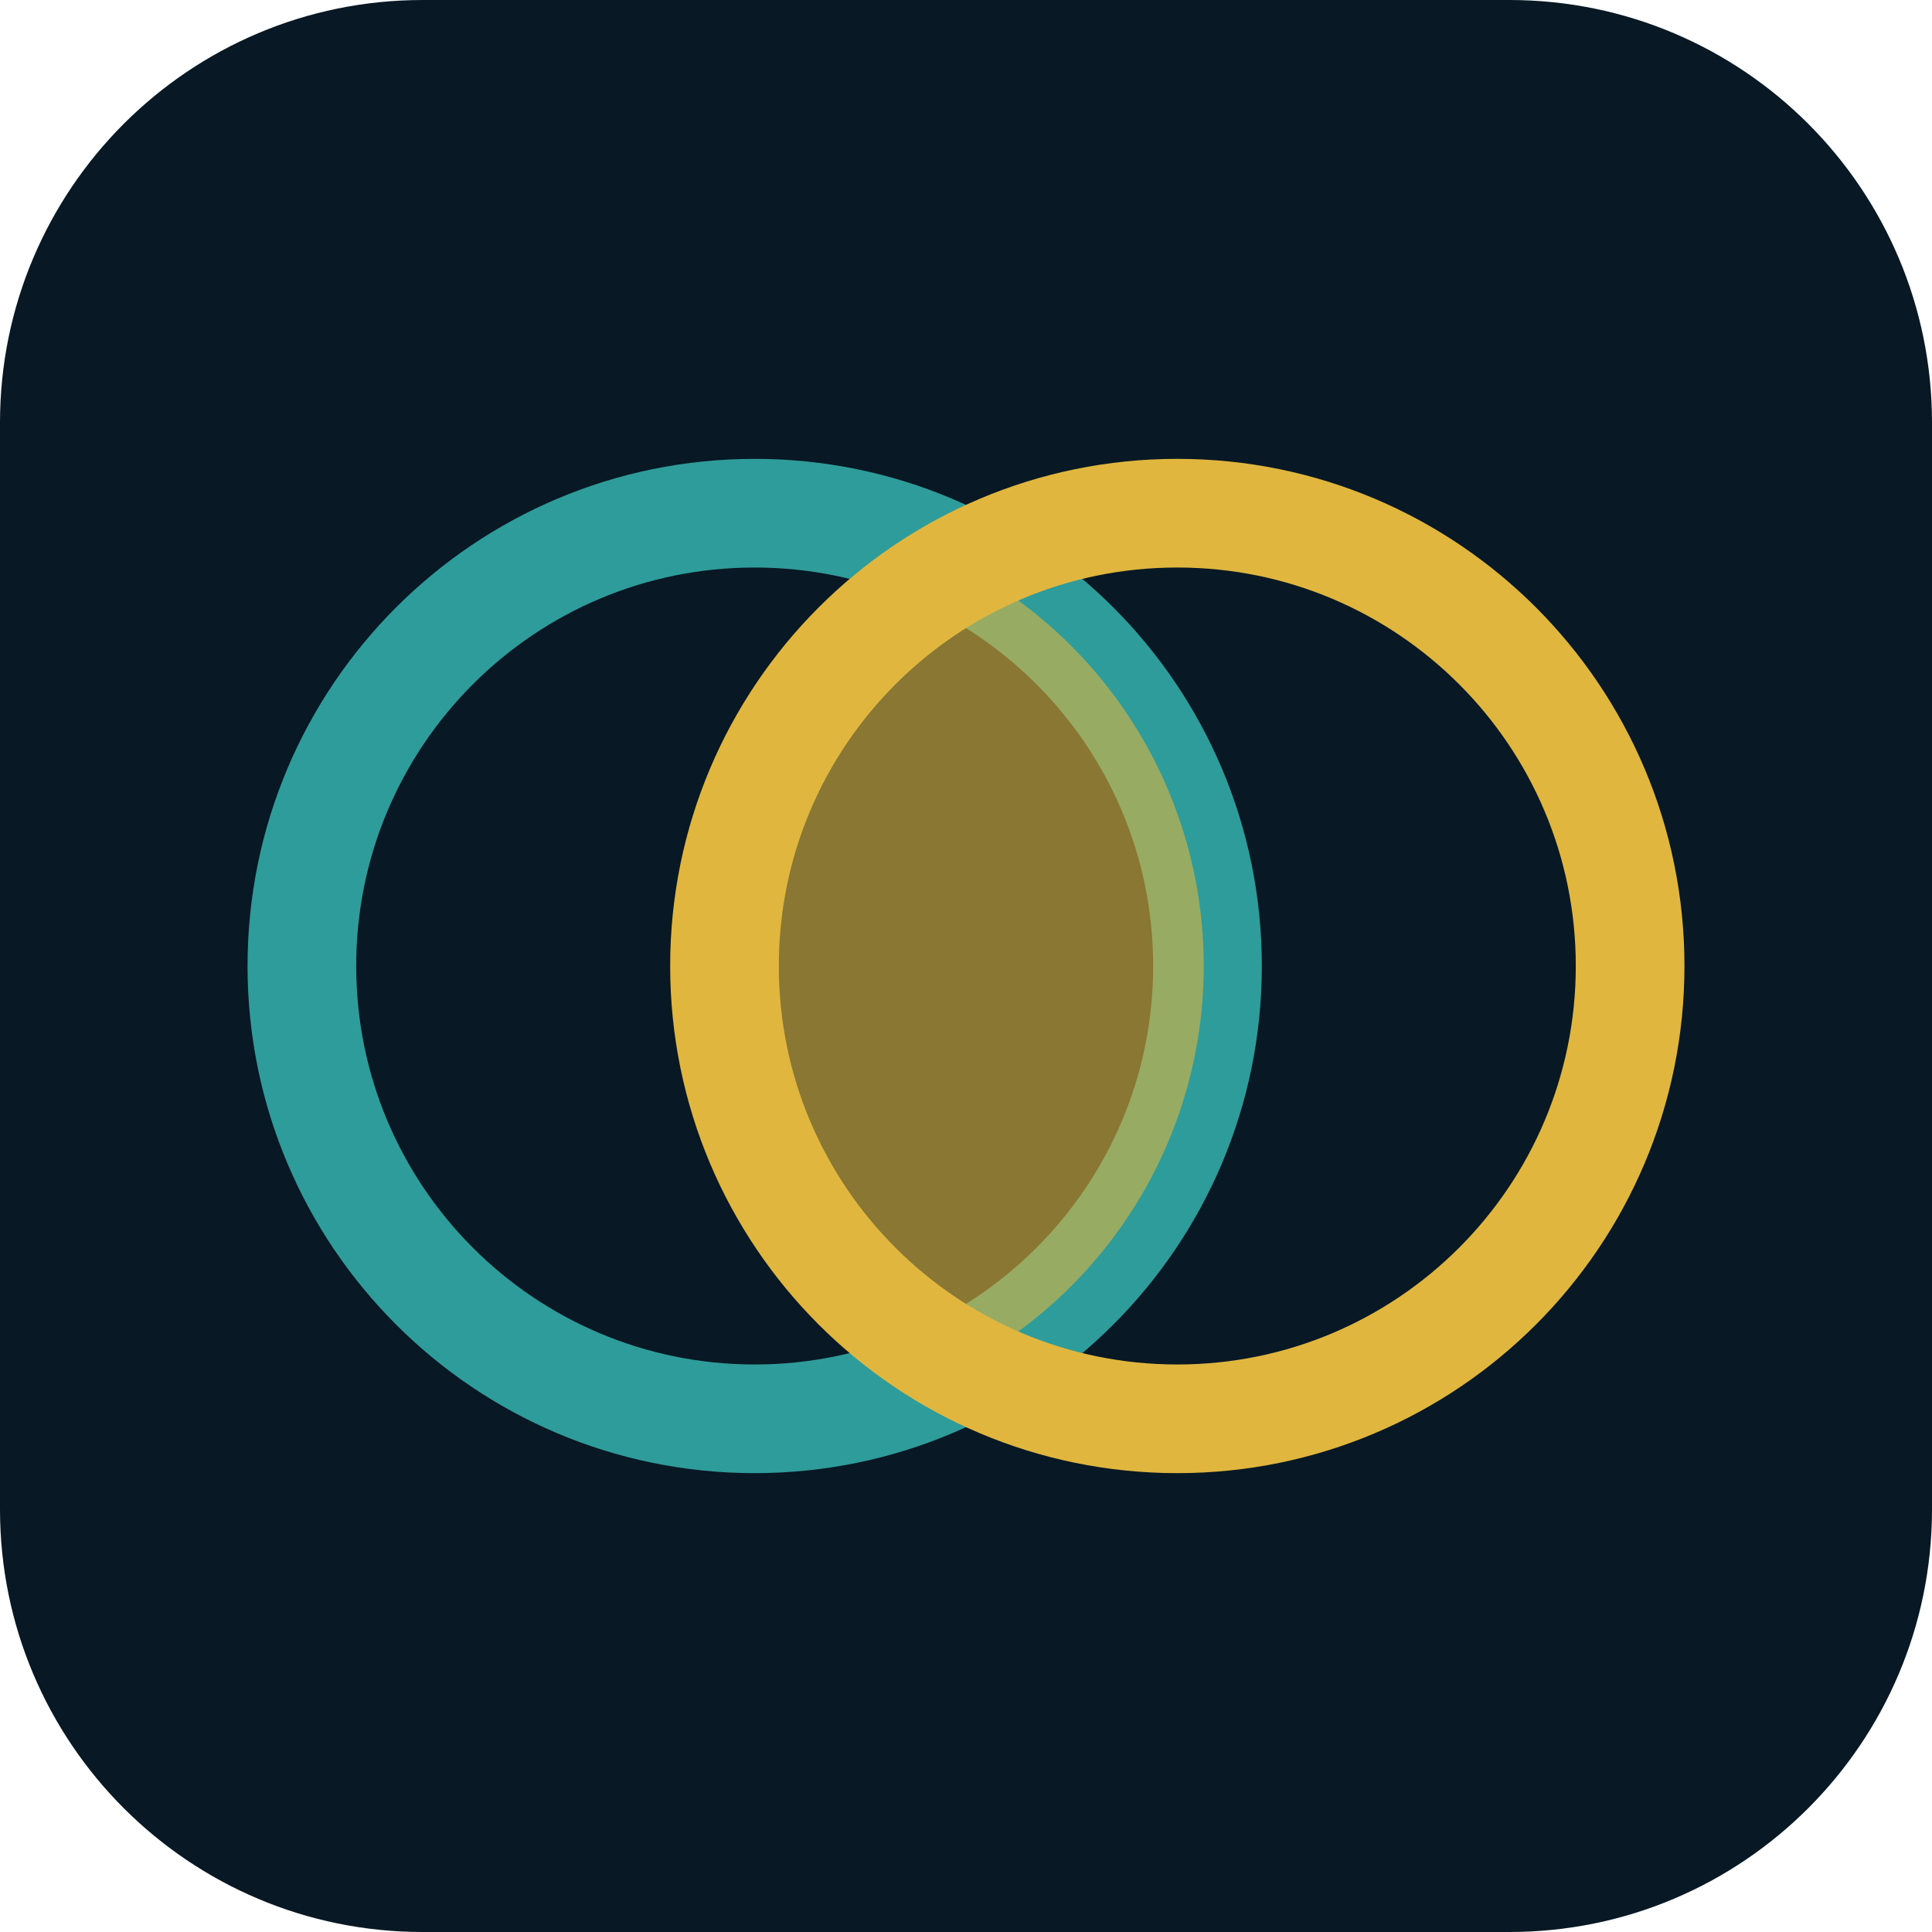
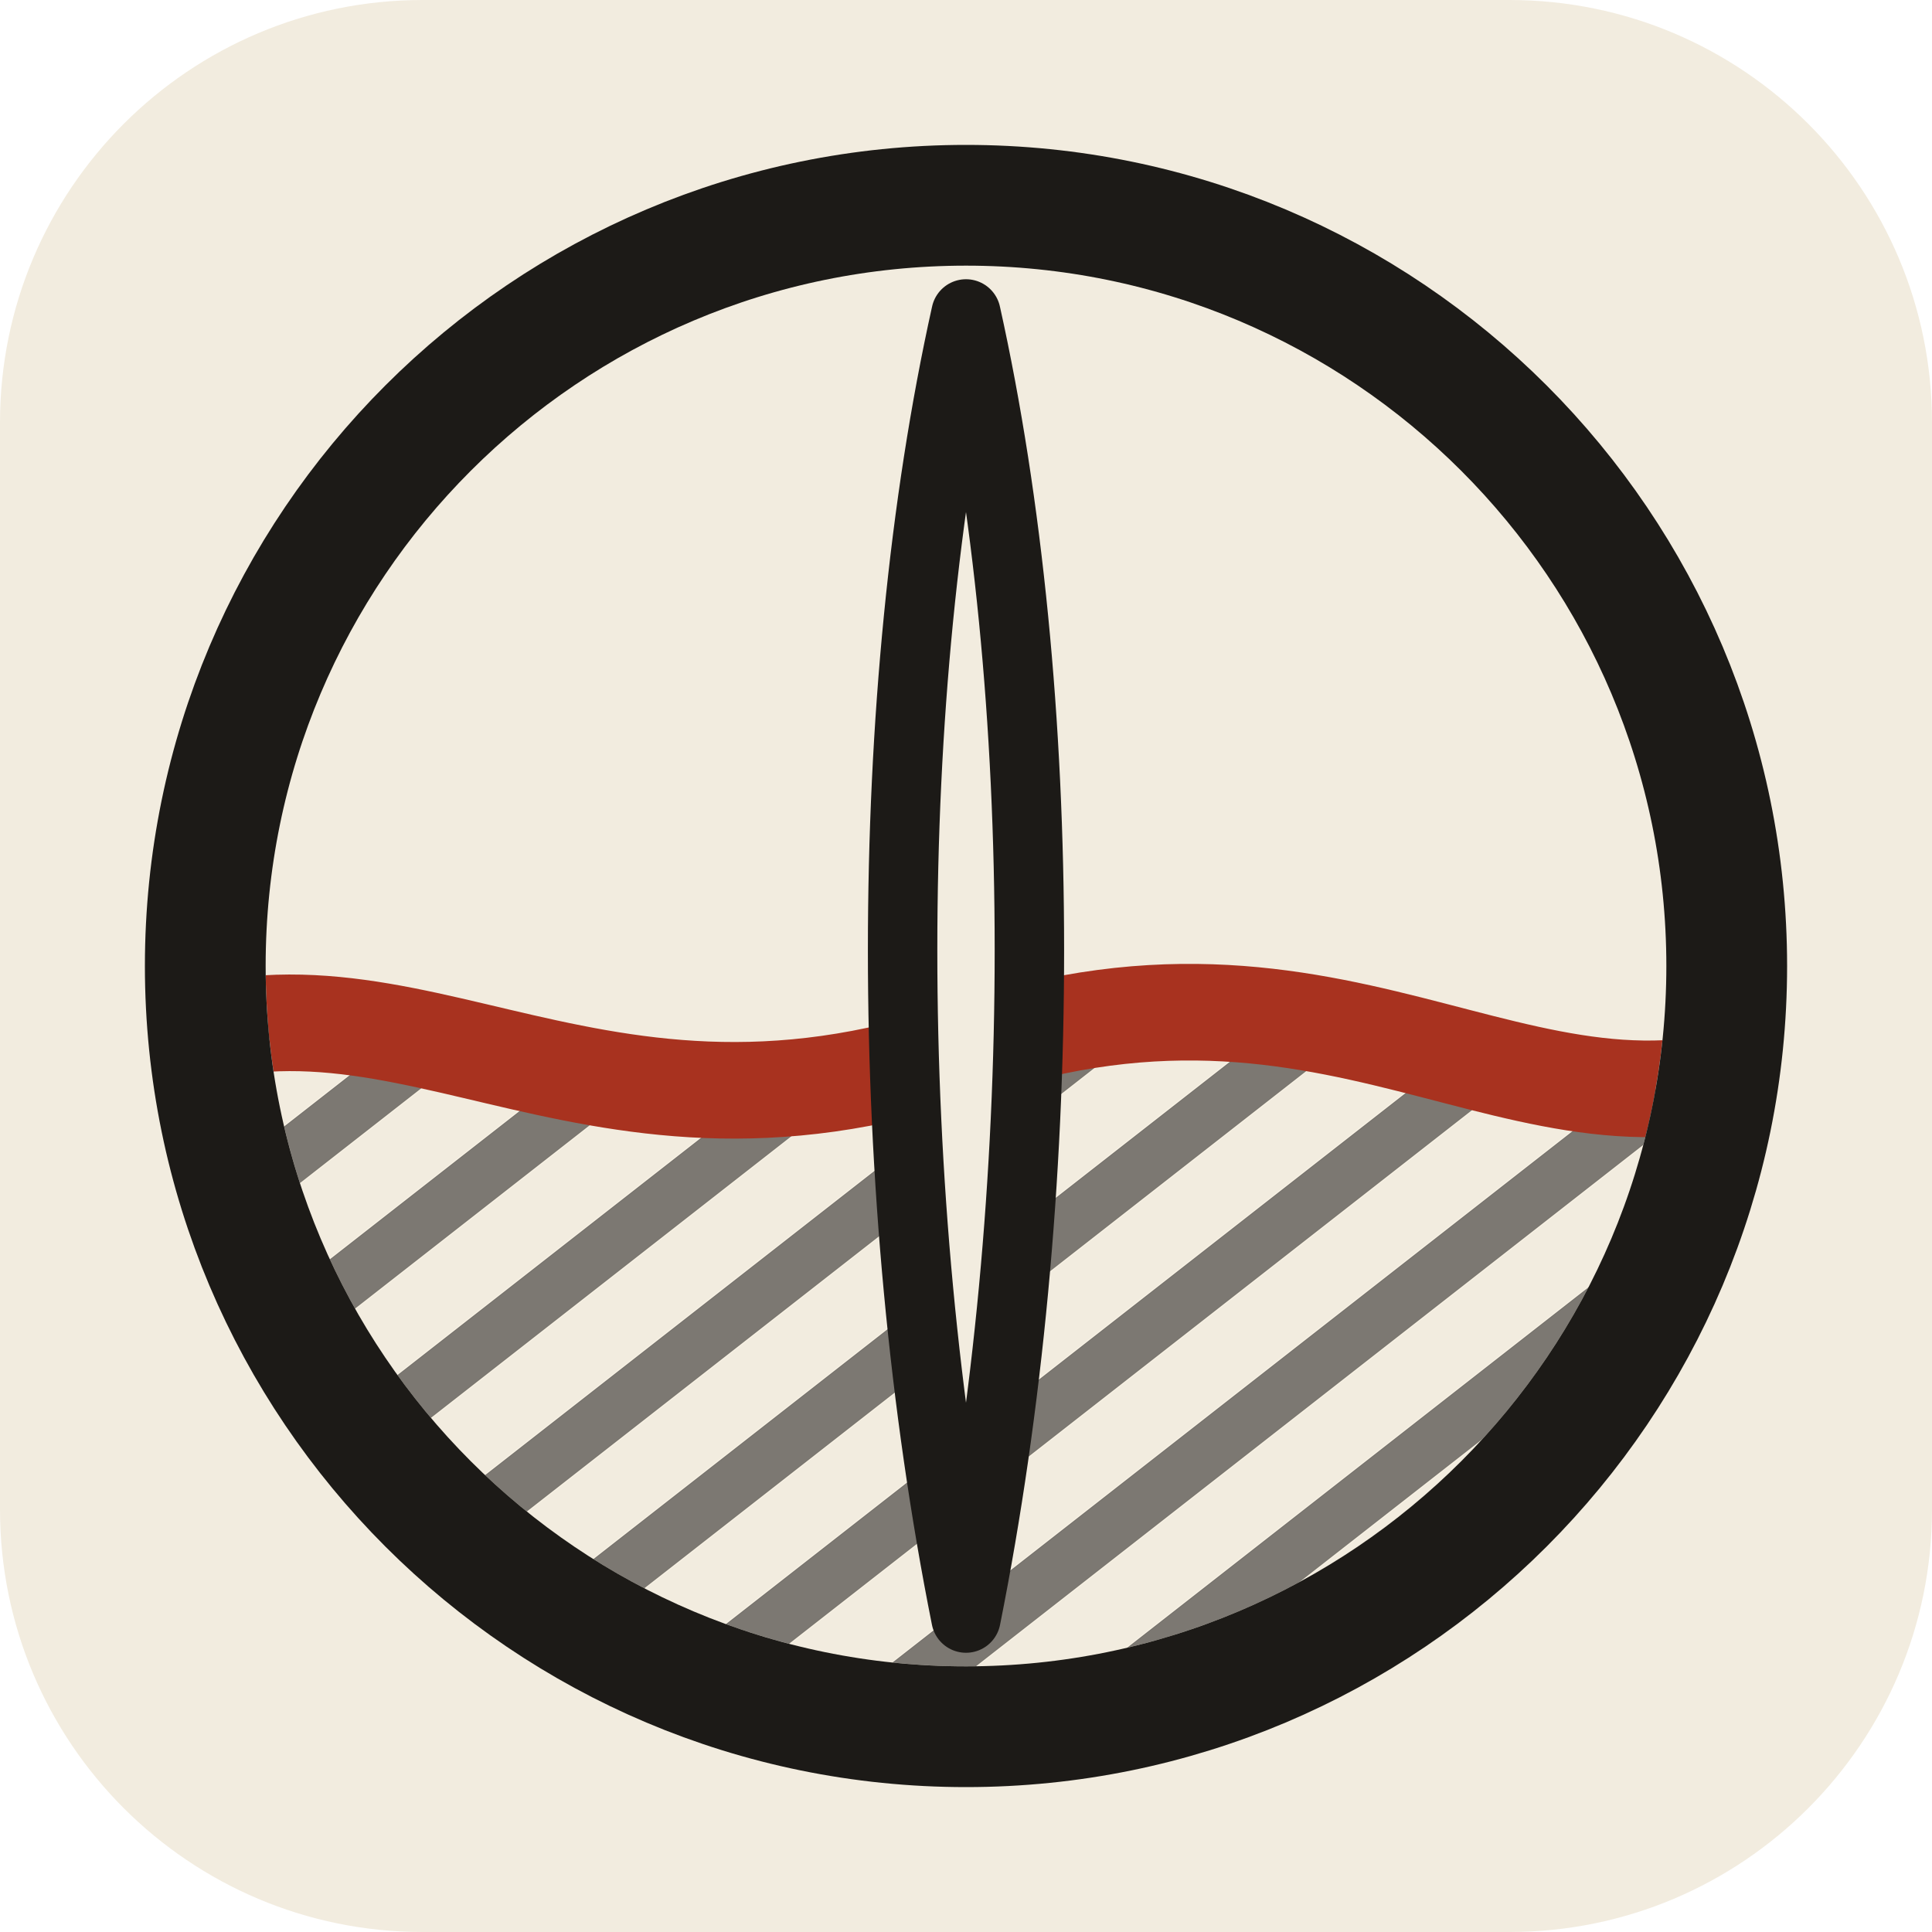
<svg xmlns="http://www.w3.org/2000/svg" viewBox="0 0 32 32">
-   <rect width="32" height="32" rx="7" fill="#081824" />
-   <circle cx="12.5" cy="16" r="7.5" fill="none" stroke="#2E9C9A" stroke-width="1.8" />
-   <circle cx="19.5" cy="16" r="7.5" fill="none" stroke="#E0B63E" stroke-width="1.8" />
-   <path d="M16 9.4a7.5 7.5 0 0 1 0 13.2a7.5 7.5 0 0 1 0-13.2z" fill="#E0B63E" opacity=".6" />
+   <defs>
+     <clipPath id="lens">
+       <circle cx="16" cy="16" r="11.6" />
+     </clipPath>
+     <pattern id="h" width="2.2" height="2.2" patternUnits="userSpaceOnUse" patternTransform="rotate(-38)">
+       <rect width="2.2" height="2.2" fill="#F2ECDF" />
+       <rect width="2.2" height=".9" fill="#1C1A17" opacity=".55" />
+     </pattern>
+   </defs>
+   <rect width="32" height="32" rx="7" fill="#F2ECDF" />
+   <g clip-path="url(#lens)">
+     <path d="M2 17.6C6.5 15.4 9.5 19.6 16 17.4C22.5 15.2 25.5 19.6 30 17.4V30H2Z" fill="url(#h)" />
+     <path d="M2 17.6C6.5 15.4 9.5 19.6 16 17.4C22.5 15.2 25.5 19.6 30 17.4" fill="none" stroke="#A8321F" stroke-width="1.6" />
+     <path d="M16 5.2C14.6 11.5 14.6 19.8 16 26.8C17.4 19.8 17.4 11.5 16 5.2Z" fill="#F2ECDF" stroke="#1C1A17" stroke-width="1.15" stroke-linejoin="round" />
+   </g>
+   <circle cx="16" cy="16" r="12.6" fill="none" stroke="#1C1A17" stroke-width="2" />
</svg>
